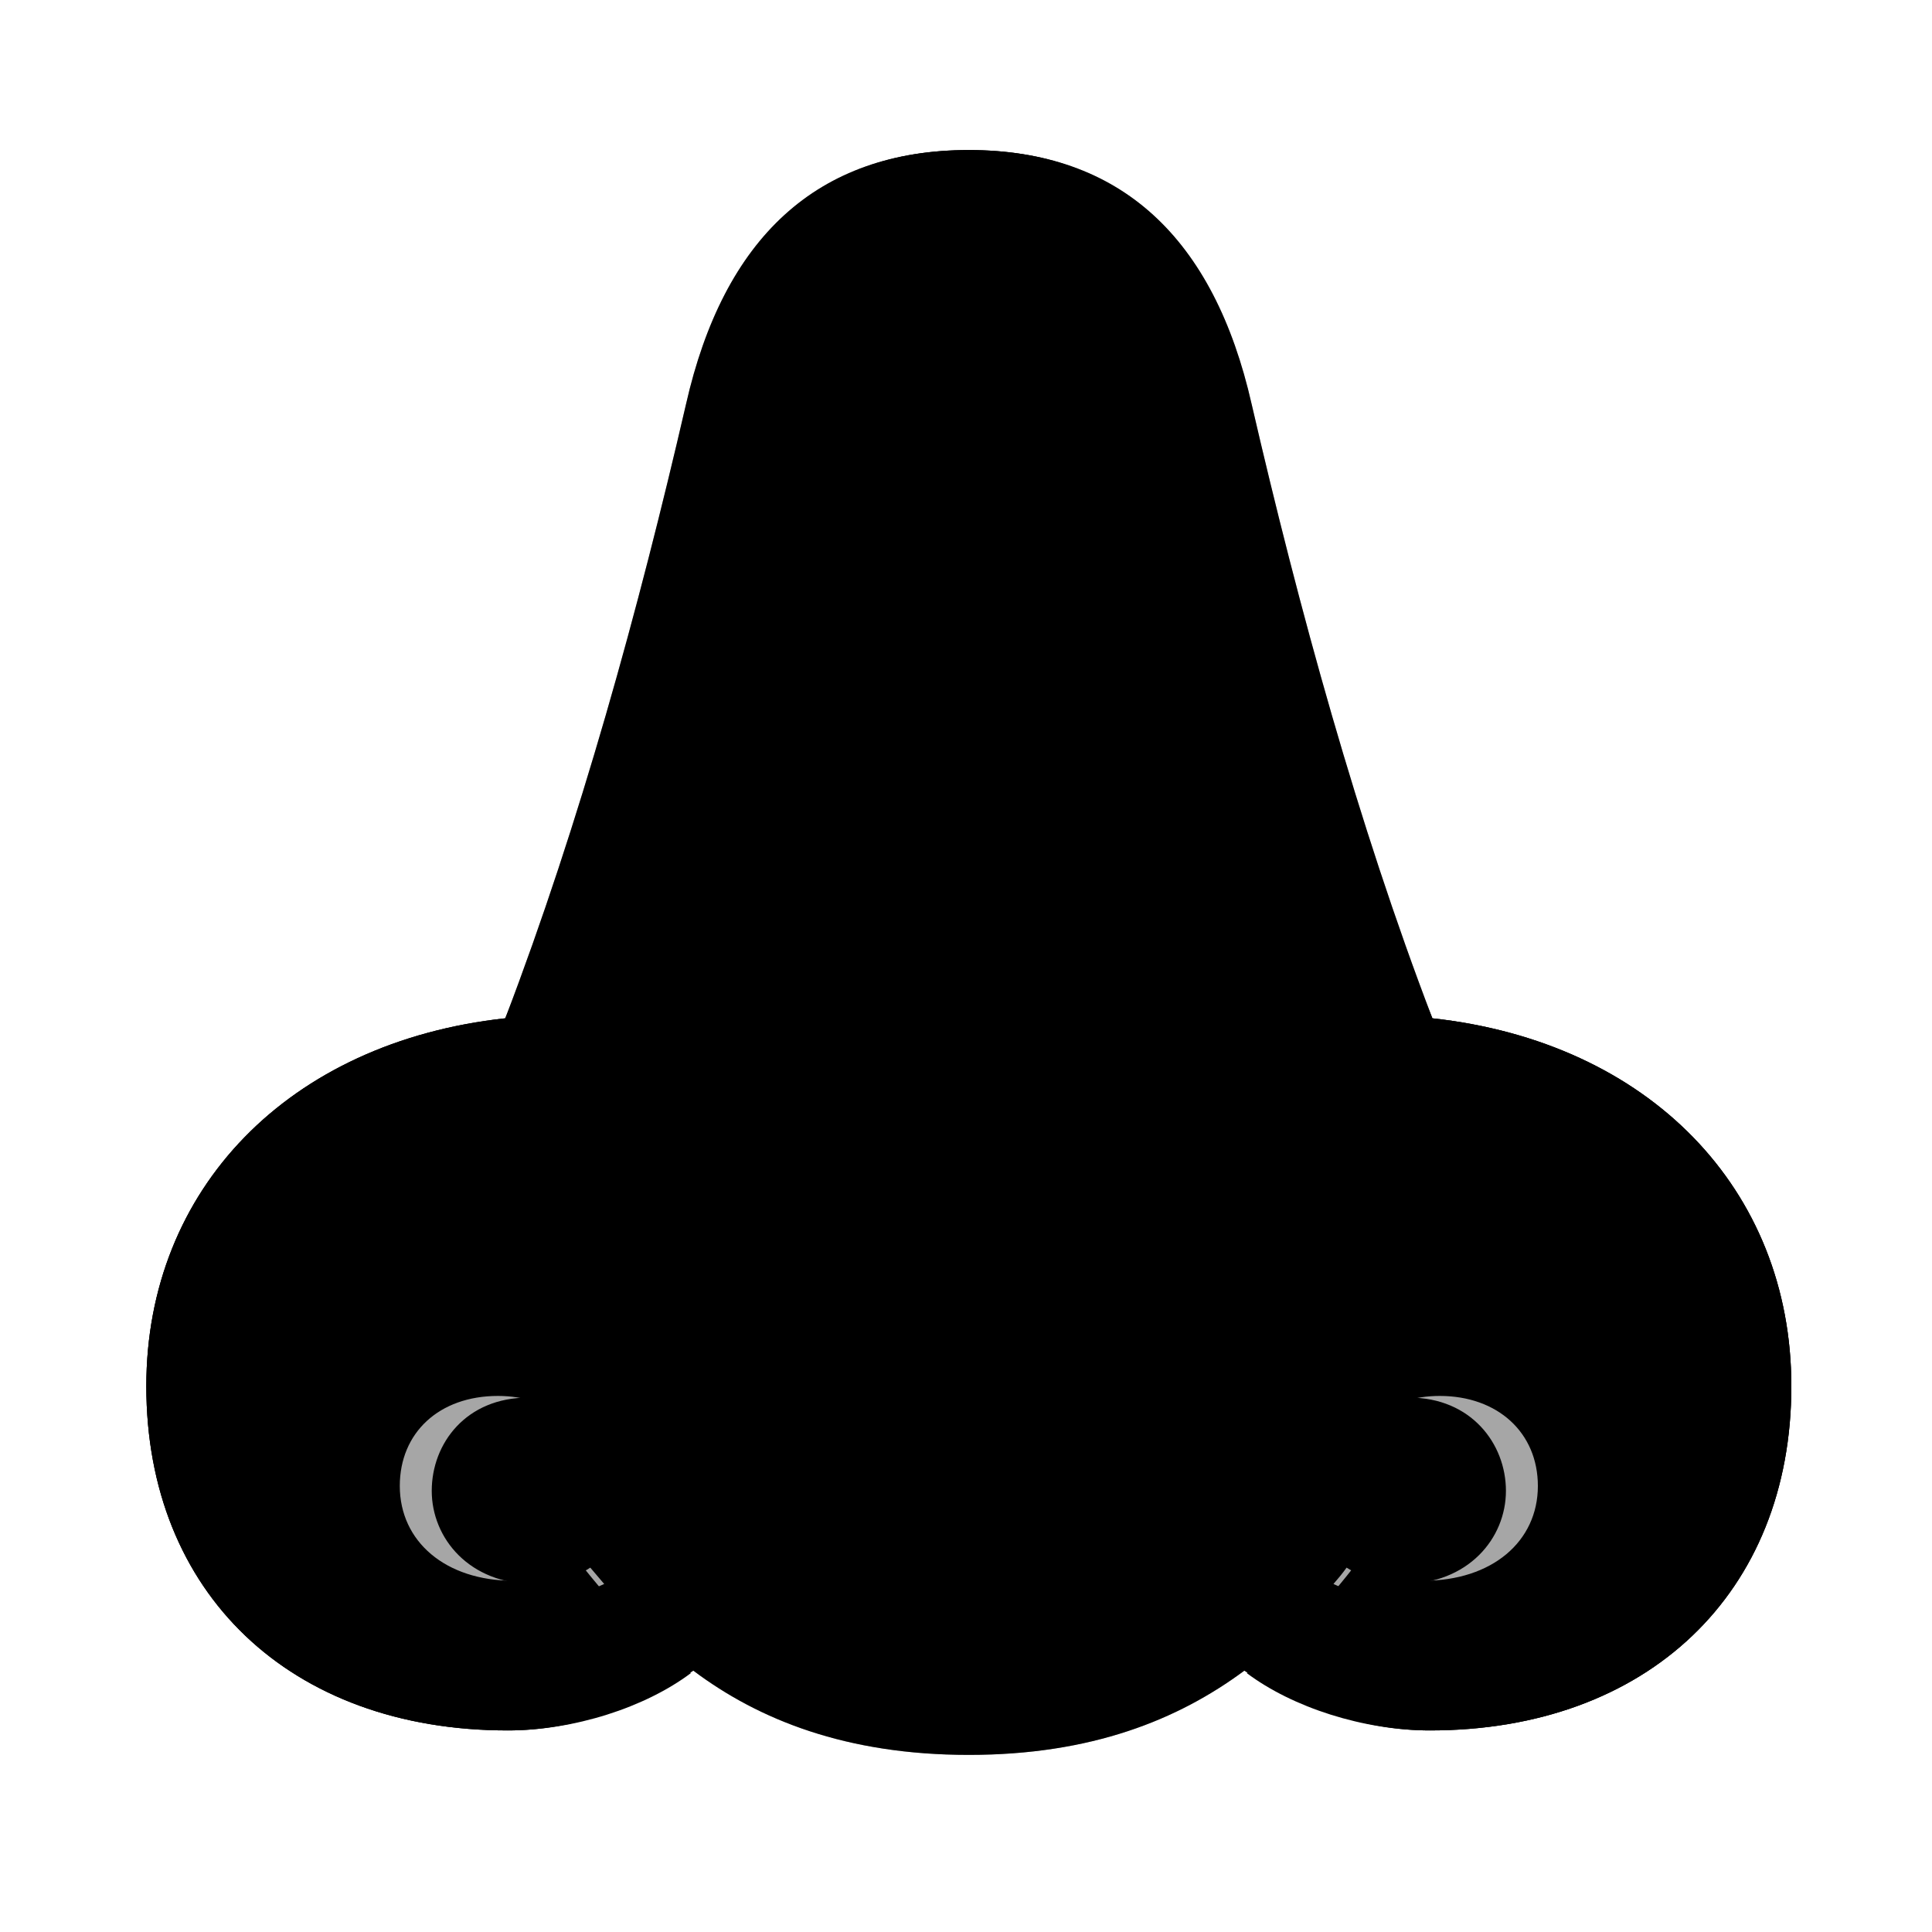
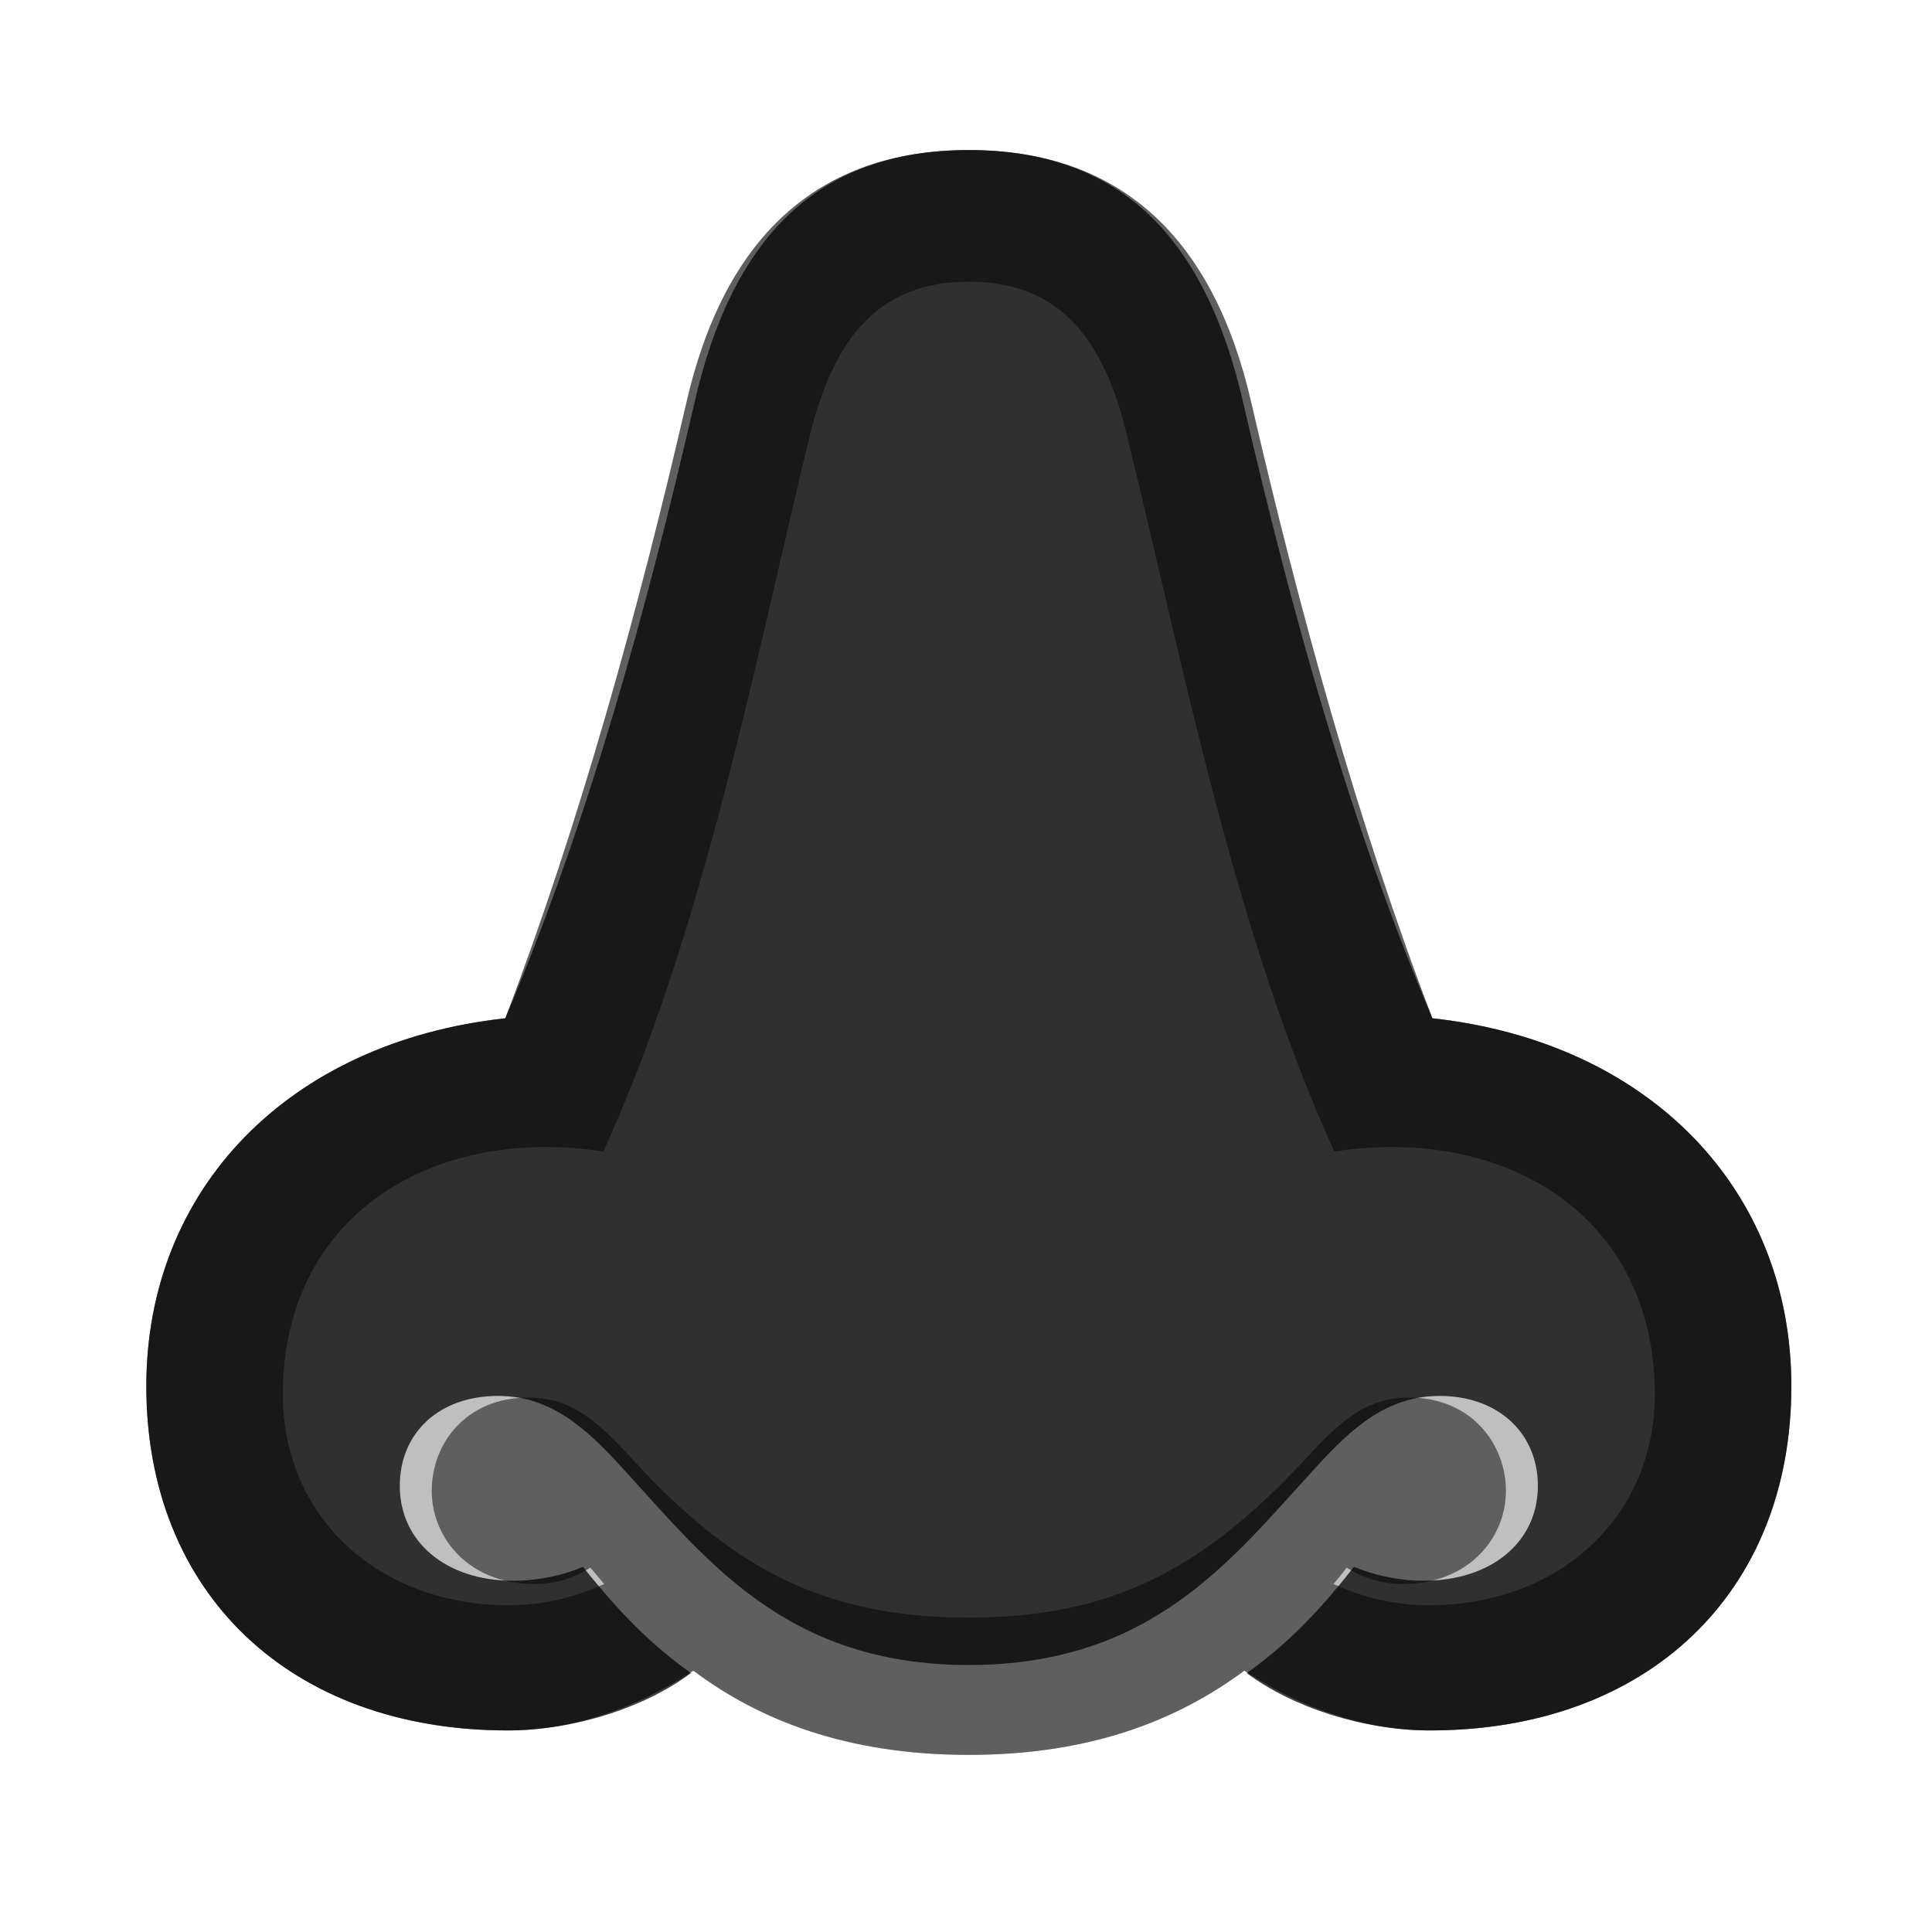
<svg xmlns="http://www.w3.org/2000/svg" width="15px" height="15px" viewBox="0 0 15 15" version="1.1">
  <g id="human/nose" stroke="none" stroke-width="1" fill="none" fill-rule="evenodd">
-     <g id="dark" fill="#000000" fill-rule="nonzero">
-       <path d="M11.102,13.435 C12.791,13.435 13.908,12.368 13.908,10.762 C13.908,9.232 12.803,8.09 11.121,7.906 C10.48,6.395 10.023,4.732 9.655,3.139 C9.363,1.85 8.703,1.165 7.522,1.165 C6.341,1.165 5.681,1.85 5.389,3.139 C5.021,4.732 4.564,6.395 3.923,7.906 C2.241,8.09 1.136,9.232 1.136,10.762 C1.136,12.368 2.253,13.435 3.942,13.435 C4.456,13.435 5.008,13.257 5.364,12.99 C5.091,12.793 4.856,12.578 4.526,12.165 C4.38,12.229 4.183,12.273 3.986,12.273 C3.459,12.273 3.104,11.968 3.104,11.537 C3.104,11.124 3.409,10.838 3.866,10.838 C4.266,10.838 4.539,11.073 4.837,11.403 C5.484,12.108 6.1,12.927 7.522,12.927 C8.944,12.927 9.56,12.108 10.207,11.403 C10.505,11.073 10.778,10.838 11.178,10.838 C11.629,10.838 11.94,11.124 11.94,11.537 C11.94,11.968 11.584,12.273 11.051,12.273 C10.861,12.273 10.664,12.229 10.512,12.165 C10.188,12.578 9.953,12.793 9.68,12.99 C10.036,13.257 10.588,13.435 11.102,13.435 Z" id="solid" />
+     <g id="dark" fill="#000000" fill-rule="nonzero" opacity="0.75">
+       <path d="M11.102,13.435 C12.791,13.435 13.908,12.368 13.908,10.762 C13.908,9.232 12.803,8.09 11.121,7.906 C10.48,6.395 10.023,4.732 9.655,3.139 C9.363,1.85 8.703,1.165 7.522,1.165 C6.341,1.165 5.681,1.85 5.389,3.139 C5.021,4.732 4.564,6.395 3.923,7.906 C2.241,8.09 1.136,9.232 1.136,10.762 C1.136,12.368 2.253,13.435 3.942,13.435 C4.456,13.435 5.008,13.257 5.364,12.99 C5.091,12.793 4.856,12.578 4.526,12.165 C4.38,12.229 4.183,12.273 3.986,12.273 C3.459,12.273 3.104,11.968 3.104,11.537 C3.104,11.124 3.409,10.838 3.866,10.838 C4.266,10.838 4.539,11.073 4.837,11.403 C5.484,12.108 6.1,12.927 7.522,12.927 C8.944,12.927 9.56,12.108 10.207,11.403 C10.505,11.073 10.778,10.838 11.178,10.838 C11.629,10.838 11.94,11.124 11.94,11.537 C11.94,11.968 11.584,12.273 11.051,12.273 C10.861,12.273 10.664,12.229 10.512,12.165 C10.188,12.578 9.953,12.793 9.68,12.99 C10.036,13.257 10.588,13.435 11.102,13.435 Z" id="opaque" />
    </g>
    <g id="light" fill="#000000" fill-rule="nonzero">
-       <path d="M7.522,13.625 C8.474,13.625 9.147,13.352 9.661,12.971 C10.112,13.27 10.613,13.435 11.102,13.435 C12.791,13.435 13.908,12.368 13.908,10.762 C13.908,9.232 12.803,8.09 11.121,7.906 C10.543,6.395 10.086,4.732 9.718,3.139 C9.426,1.85 8.703,1.165 7.522,1.165 C6.341,1.165 5.618,1.85 5.326,3.139 C4.958,4.732 4.5,6.395 3.923,7.906 C2.241,8.09 1.136,9.232 1.136,10.762 C1.136,12.368 2.253,13.435 3.942,13.435 C4.431,13.435 4.932,13.27 5.383,12.971 C5.891,13.352 6.57,13.625 7.522,13.625 Z" id="translucent" opacity="0.35" />
-       <path d="M7.522,13.625 C8.474,13.625 9.147,13.352 9.661,12.971 C10.112,13.27 10.613,13.435 11.102,13.435 C12.791,13.435 13.908,12.368 13.908,10.762 C13.908,9.232 12.803,8.09 11.121,7.906 C10.543,6.395 10.086,4.732 9.718,3.139 C9.426,1.85 8.703,1.165 7.522,1.165 C6.341,1.165 5.618,1.85 5.326,3.139 C4.958,4.732 4.5,6.395 3.923,7.906 C2.241,8.09 1.136,9.232 1.136,10.762 C1.136,12.368 2.253,13.435 3.942,13.435 C4.431,13.435 4.932,13.27 5.383,12.971 C5.891,13.352 6.57,13.625 7.522,13.625 Z M7.522,12.559 C6.424,12.559 5.707,12.197 4.926,11.346 C4.64,11.035 4.443,10.851 4.101,10.851 C3.618,10.851 3.352,11.207 3.352,11.575 C3.352,11.943 3.644,12.298 4.145,12.298 C4.31,12.298 4.456,12.254 4.583,12.171 C4.621,12.216 4.653,12.254 4.691,12.298 C4.456,12.406 4.208,12.463 3.948,12.463 C2.945,12.463 2.196,11.784 2.196,10.826 C2.196,9.436 3.358,8.737 4.685,8.94 C5.453,7.252 5.846,5.214 6.284,3.393 C6.475,2.612 6.83,2.187 7.522,2.187 C8.214,2.187 8.569,2.612 8.753,3.393 C9.198,5.214 9.591,7.252 10.359,8.94 C11.686,8.737 12.848,9.436 12.848,10.826 C12.848,11.784 12.099,12.463 11.096,12.463 C10.835,12.463 10.588,12.406 10.353,12.298 C10.391,12.254 10.423,12.216 10.455,12.171 C10.588,12.254 10.734,12.298 10.893,12.298 C11.4,12.298 11.692,11.943 11.692,11.575 C11.692,11.207 11.419,10.851 10.943,10.851 C10.601,10.851 10.404,11.035 10.118,11.346 C9.331,12.19 8.62,12.559 7.522,12.559 Z" id="solid" />
+       <path d="M7.522,13.625 C8.474,13.625 9.147,13.352 9.661,12.971 C10.112,13.27 10.613,13.435 11.102,13.435 C12.791,13.435 13.908,12.368 13.908,10.762 C13.908,9.232 12.803,8.09 11.121,7.906 C10.543,6.395 10.086,4.732 9.718,3.139 C9.426,1.85 8.703,1.165 7.522,1.165 C6.341,1.165 5.618,1.85 5.326,3.139 C4.958,4.732 4.5,6.395 3.923,7.906 C2.241,8.09 1.136,9.232 1.136,10.762 C1.136,12.368 2.253,13.435 3.942,13.435 C4.431,13.435 4.932,13.27 5.383,12.971 C5.891,13.352 6.57,13.625 7.522,13.625 Z" id="translucent" opacity="0.25" />
+       <path d="M7.522,13.625 C8.474,13.625 9.147,13.352 9.661,12.971 C10.112,13.27 10.613,13.435 11.102,13.435 C12.791,13.435 13.908,12.368 13.908,10.762 C13.908,9.232 12.803,8.09 11.121,7.906 C10.543,6.395 10.086,4.732 9.718,3.139 C9.426,1.85 8.703,1.165 7.522,1.165 C6.341,1.165 5.618,1.85 5.326,3.139 C4.958,4.732 4.5,6.395 3.923,7.906 C2.241,8.09 1.136,9.232 1.136,10.762 C1.136,12.368 2.253,13.435 3.942,13.435 C4.431,13.435 4.932,13.27 5.383,12.971 C5.891,13.352 6.57,13.625 7.522,13.625 Z M7.522,12.559 C6.424,12.559 5.707,12.197 4.926,11.346 C4.64,11.035 4.443,10.851 4.101,10.851 C3.618,10.851 3.352,11.207 3.352,11.575 C3.352,11.943 3.644,12.298 4.145,12.298 C4.31,12.298 4.456,12.254 4.583,12.171 C4.621,12.216 4.653,12.254 4.691,12.298 C4.456,12.406 4.208,12.463 3.948,12.463 C2.945,12.463 2.196,11.784 2.196,10.826 C2.196,9.436 3.358,8.737 4.685,8.94 C5.453,7.252 5.846,5.214 6.284,3.393 C6.475,2.612 6.83,2.187 7.522,2.187 C8.214,2.187 8.569,2.612 8.753,3.393 C9.198,5.214 9.591,7.252 10.359,8.94 C11.686,8.737 12.848,9.436 12.848,10.826 C12.848,11.784 12.099,12.463 11.096,12.463 C10.835,12.463 10.588,12.406 10.353,12.298 C10.391,12.254 10.423,12.216 10.455,12.171 C10.588,12.254 10.734,12.298 10.893,12.298 C11.4,12.298 11.692,11.943 11.692,11.575 C11.692,11.207 11.419,10.851 10.943,10.851 C10.601,10.851 10.404,11.035 10.118,11.346 C9.331,12.19 8.62,12.559 7.522,12.559 Z" id="solid" opacity="0.5" />
    </g>
  </g>
</svg>
